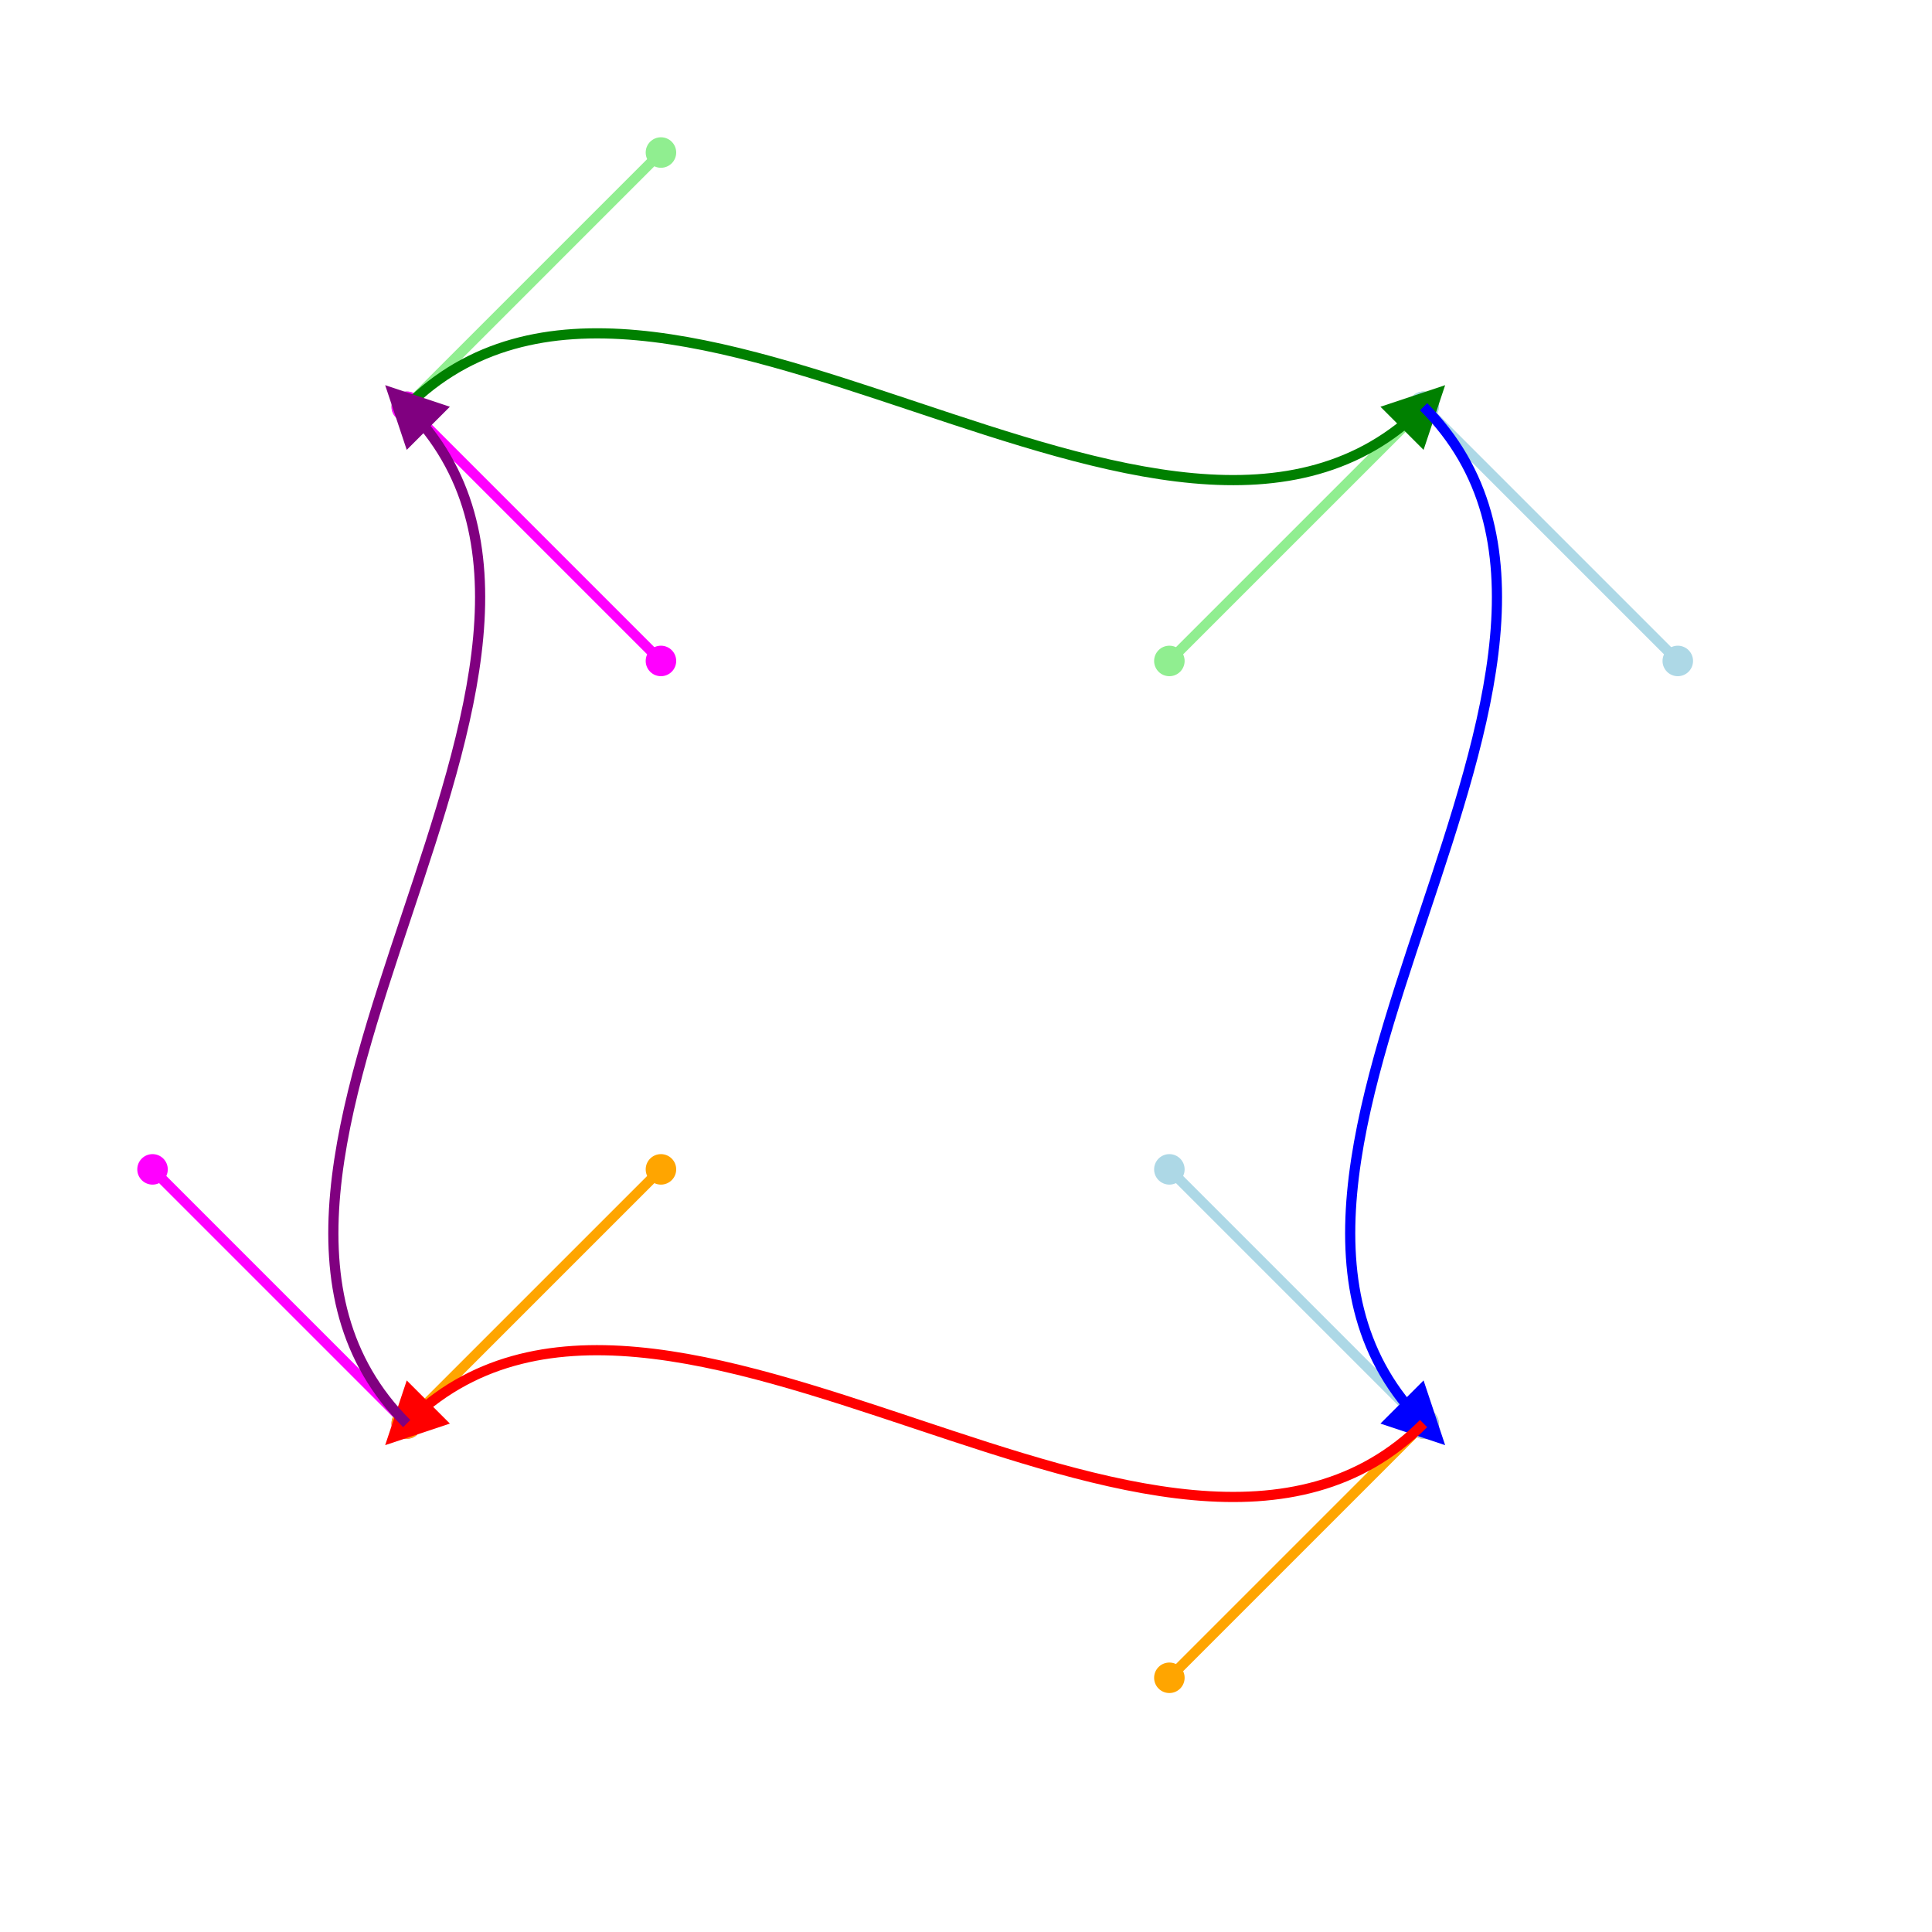
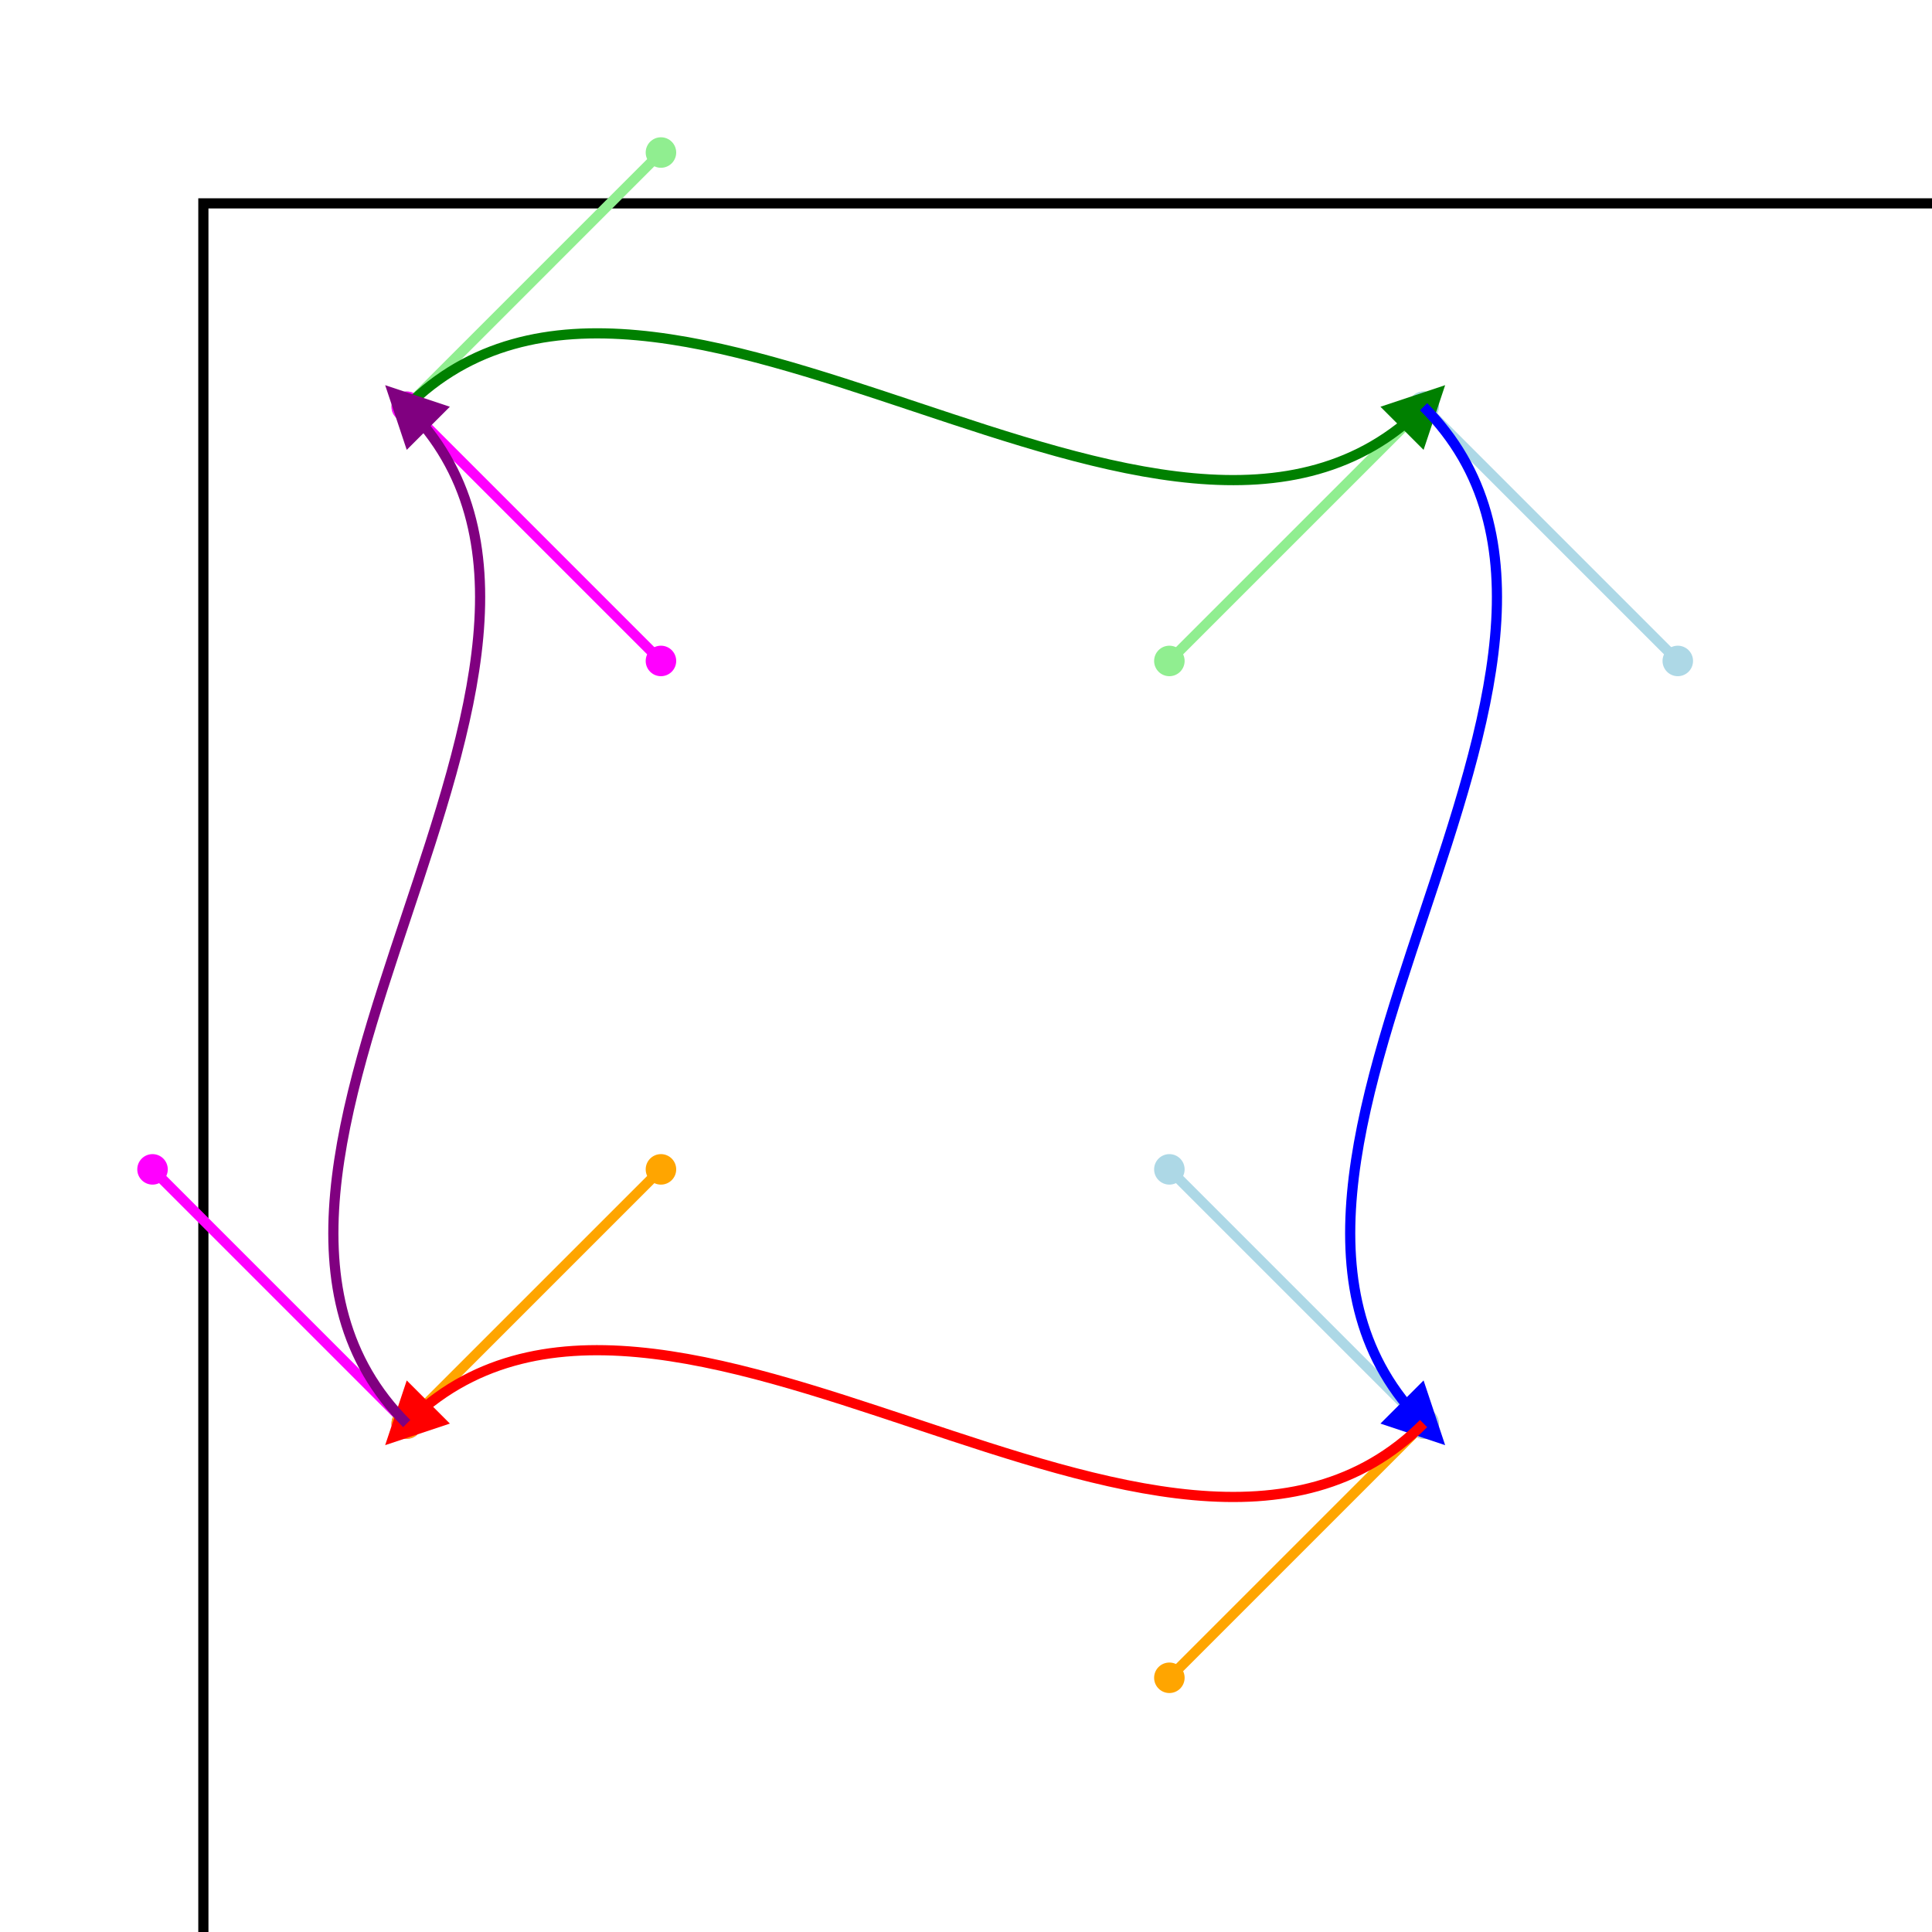
<svg xmlns="http://www.w3.org/2000/svg" width="200" height="200" viewBox="-20 -20 190 190">
  <marker id="circ" viewBox="0 0 10 10" refX="5" refY="5">
    <circle cx="5" cy="5" r="5" fill="context-stroke" />
  </marker>
  <marker id="arrow" viewBox="0 0 10 10" refX="5" refY="5" markerWidth="6" markerHeight="6" orient="auto">
    <path d="M 0 0 L 10 5 L 0 10 z" fill="context-stroke" />
  </marker>
-   <meshgradient x="20" y="20">
-     <meshrow>
-       <meshpatch>
-         <stop path="c  25,-25  75, 25  100,0" stop-color="green" />
-         <stop path="c  25, 25 -25, 75  0,100" stop-color="cyan" />
-         <stop path="c -25, 25 -75,-25 -100,0" stop-color="red" />
-         <stop path="c -25,-25, 25,-75" stop-color="yellow" />
-       </meshpatch>
-     </meshrow>
-   </meshgradient>
+   <defs>
+     <meshgradient id="meshGrad" x="20" y="20">
+       <meshrow>
+         <meshpatch>
+           <stop path="c  25,-25  75, 25  100,0" stop-color="green" />
+           <stop path="c  25, 25 -25, 75  0,100" stop-color="cyan" />
+           <stop path="c -25, 25 -75,-25 -100,0" stop-color="red" />
+           <stop path="c -25,-25, 25,-75" stop-color="yellow" />
+         </meshpatch>
+       </meshrow>
+     </meshgradient>
+   </defs>
+   <rect width="210" height="210" fill="url(#meshGrad)" stroke="black" />
  <line x1="20" y1="20" x2="45" y2="-5" stroke="lightgreen" marker-start="url(#circ)" marker-end="url(#circ)" />
  <line x1="95" y1="45" x2="120" y2="20" stroke="lightgreen" marker-start="url(#circ)" marker-end="url(#circ)" />
  <line x1="20" y1="20" x2="45" y2="45" stroke="magenta" marker-start="url(#circ)" marker-end="url(#circ)" />
  <line x1="-5" y1="95" x2="20" y2="120" stroke="magenta" marker-start="url(#circ)" marker-end="url(#circ)" />
  <line x1="45" y1="95" x2="20" y2="120" stroke="orange" marker-start="url(#circ)" marker-end="url(#circ)" />
  <line x1="120" y1="120" x2="95" y2="145" stroke="orange" marker-start="url(#circ)" marker-end="url(#circ)" />
  <line x1="120" y1="120" x2="95" y2="95" stroke="lightblue" marker-start="url(#circ)" marker-end="url(#circ)" />
  <line x1="145" y1="45" x2="120" y2="20" stroke="lightblue" marker-start="url(#circ)" marker-end="url(#circ)" />
  <path d="M20,20   C  45,-5  95,45 120,20" fill="none" stroke="green" marker-end="url(#arrow)" />
  <path d="M120,20  C 145,45  95,95 120,120" fill="none" stroke="blue" marker-end="url(#arrow)" />
  <path d="M120,120 C  95,145 45,95  20,120" fill="none" stroke="red" marker-end="url(#arrow)" />
  <path d="M20,120 C  -5,95  45,45  20,20" fill="none" stroke="purple" marker-end="url(#arrow)" />
</svg>
